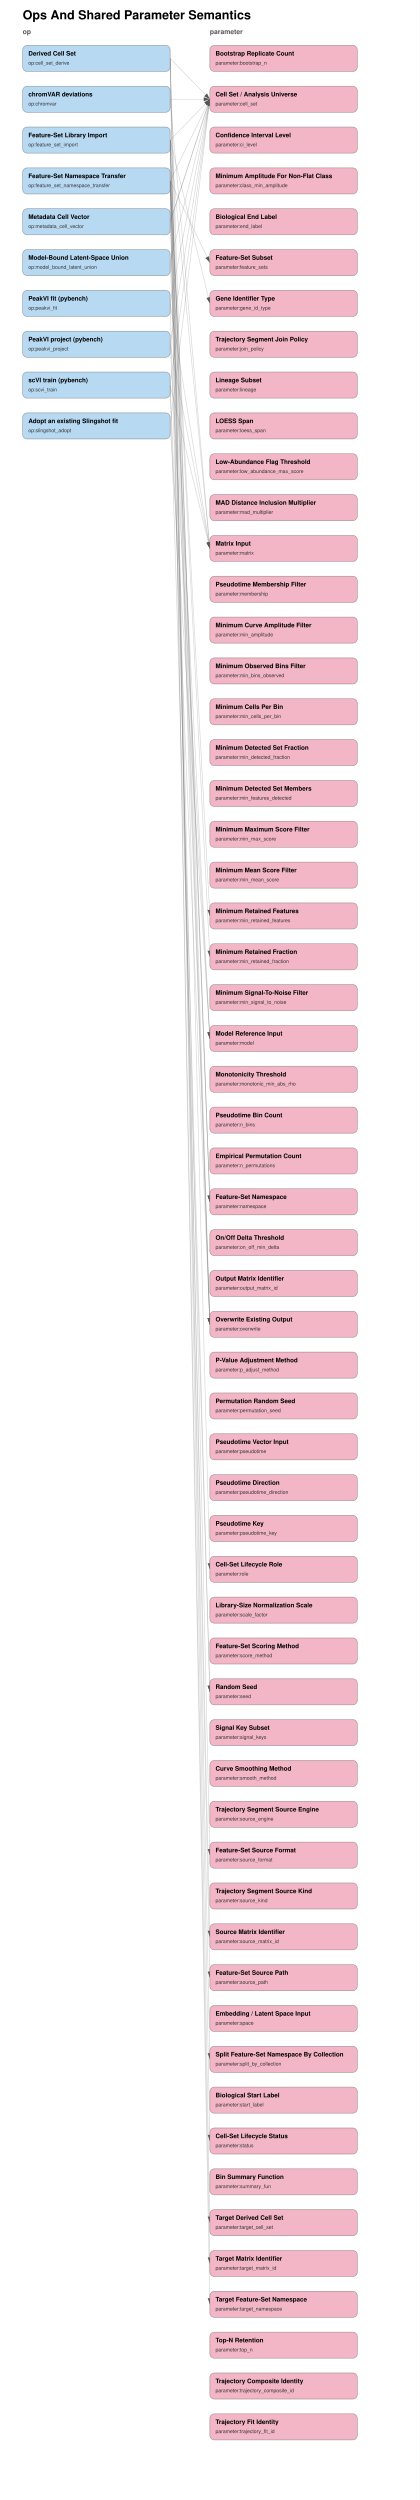
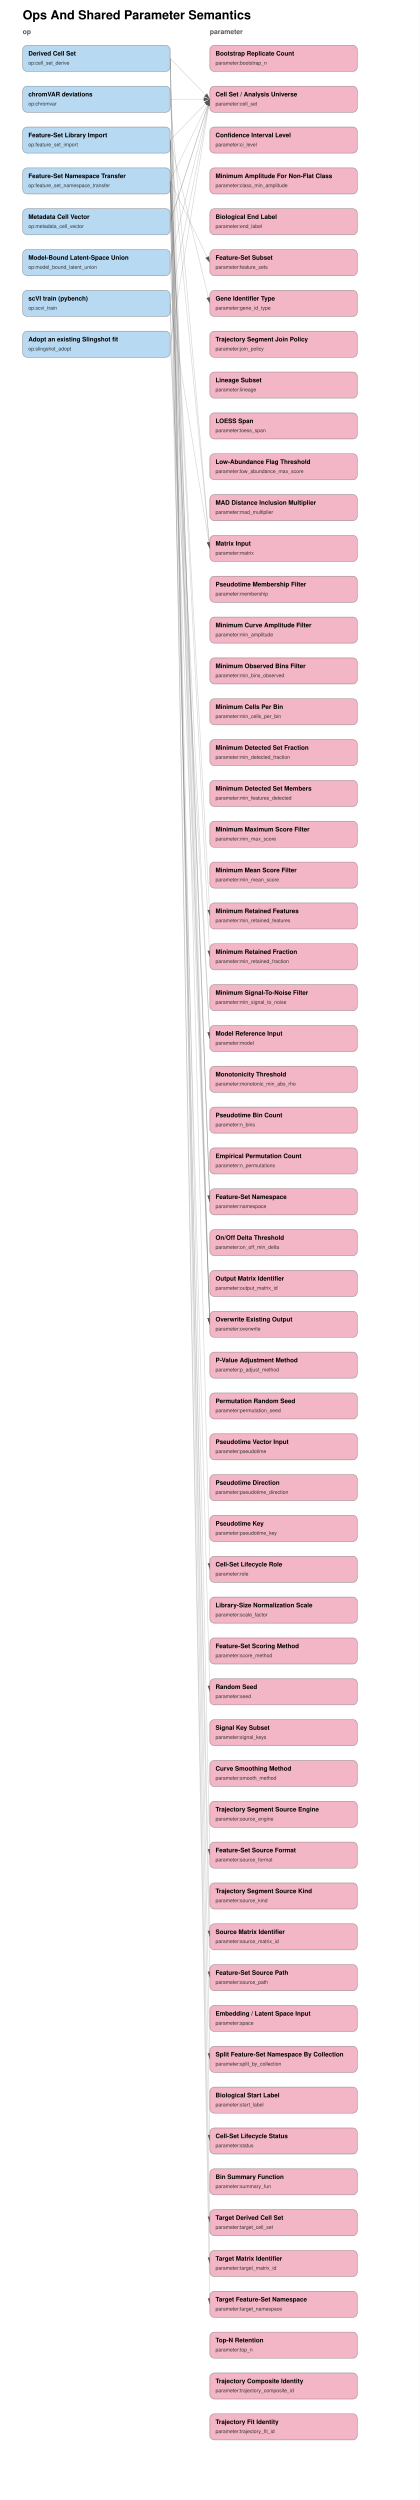
<svg xmlns="http://www.w3.org/2000/svg" width="740" height="4408" viewBox="0 0 740 4408">
  <rect width="100%" height="100%" fill="white" />
  <defs>
    <marker id="arrow" markerWidth="10" markerHeight="10" refX="9" refY="3" orient="auto" markerUnits="strokeWidth">
      <path d="M0,0 L0,6 L9,3 z" fill="#555" />
    </marker>
  </defs>
  <text x="40" y="34" font-family="Helvetica,Arial,sans-serif" font-size="22" font-weight="700">Ops And Shared Parameter Semantics</text>
  <text x="40" y="60" font-family="Helvetica,Arial,sans-serif" font-size="12" font-weight="700" fill="#555">op</text>
  <text x="370" y="60" font-family="Helvetica,Arial,sans-serif" font-size="12" font-weight="700" fill="#555">parameter</text>
  <line x1="300" y1="103" x2="370" y2="175" stroke="#555" stroke-opacity="0.22" stroke-width="1.2" marker-end="url(#arrow)" />
  <line x1="300" y1="103" x2="370" y2="2335" stroke="#555" stroke-opacity="0.22" stroke-width="1.2" marker-end="url(#arrow)" />
  <line x1="300" y1="103" x2="370" y2="2767" stroke="#555" stroke-opacity="0.22" stroke-width="1.2" marker-end="url(#arrow)" />
  <line x1="300" y1="103" x2="370" y2="3775" stroke="#555" stroke-opacity="0.22" stroke-width="1.2" marker-end="url(#arrow)" />
  <line x1="300" y1="103" x2="370" y2="3919" stroke="#555" stroke-opacity="0.22" stroke-width="1.2" marker-end="url(#arrow)" />
  <line x1="300" y1="175" x2="370" y2="175" stroke="#555" stroke-opacity="0.22" stroke-width="1.2" marker-end="url(#arrow)" />
  <line x1="300" y1="175" x2="370" y2="967" stroke="#555" stroke-opacity="0.22" stroke-width="1.2" marker-end="url(#arrow)" />
  <line x1="300" y1="247" x2="370" y2="175" stroke="#555" stroke-opacity="0.22" stroke-width="1.2" marker-end="url(#arrow)" />
  <line x1="300" y1="247" x2="370" y2="535" stroke="#555" stroke-opacity="0.22" stroke-width="1.2" marker-end="url(#arrow)" />
  <line x1="300" y1="247" x2="370" y2="967" stroke="#555" stroke-opacity="0.22" stroke-width="1.2" marker-end="url(#arrow)" />
  <line x1="300" y1="247" x2="370" y2="2119" stroke="#555" stroke-opacity="0.22" stroke-width="1.2" marker-end="url(#arrow)" />
  <line x1="300" y1="247" x2="370" y2="2119" stroke="#555" stroke-opacity="0.22" stroke-width="1.2" marker-end="url(#arrow)" />
  <line x1="300" y1="247" x2="370" y2="2335" stroke="#555" stroke-opacity="0.22" stroke-width="1.2" marker-end="url(#arrow)" />
  <line x1="300" y1="247" x2="370" y2="3271" stroke="#555" stroke-opacity="0.22" stroke-width="1.2" marker-end="url(#arrow)" />
  <line x1="300" y1="247" x2="370" y2="3487" stroke="#555" stroke-opacity="0.22" stroke-width="1.2" marker-end="url(#arrow)" />
  <line x1="300" y1="247" x2="370" y2="3631" stroke="#555" stroke-opacity="0.22" stroke-width="1.2" marker-end="url(#arrow)" />
  <line x1="300" y1="319" x2="370" y2="175" stroke="#555" stroke-opacity="0.22" stroke-width="1.2" marker-end="url(#arrow)" />
  <line x1="300" y1="319" x2="370" y2="463" stroke="#555" stroke-opacity="0.22" stroke-width="1.2" marker-end="url(#arrow)" />
  <line x1="300" y1="319" x2="370" y2="1615" stroke="#555" stroke-opacity="0.22" stroke-width="1.2" marker-end="url(#arrow)" />
  <line x1="300" y1="319" x2="370" y2="1687" stroke="#555" stroke-opacity="0.22" stroke-width="1.2" marker-end="url(#arrow)" />
  <line x1="300" y1="319" x2="370" y2="2119" stroke="#555" stroke-opacity="0.22" stroke-width="1.2" marker-end="url(#arrow)" />
  <line x1="300" y1="319" x2="370" y2="2335" stroke="#555" stroke-opacity="0.22" stroke-width="1.2" marker-end="url(#arrow)" />
  <line x1="300" y1="319" x2="370" y2="3415" stroke="#555" stroke-opacity="0.22" stroke-width="1.2" marker-end="url(#arrow)" />
  <line x1="300" y1="319" x2="370" y2="3991" stroke="#555" stroke-opacity="0.22" stroke-width="1.2" marker-end="url(#arrow)" />
  <line x1="300" y1="319" x2="370" y2="4063" stroke="#555" stroke-opacity="0.22" stroke-width="1.2" marker-end="url(#arrow)" />
  <line x1="300" y1="391" x2="370" y2="175" stroke="#555" stroke-opacity="0.22" stroke-width="1.2" marker-end="url(#arrow)" />
  <line x1="300" y1="391" x2="370" y2="175" stroke="#555" stroke-opacity="0.22" stroke-width="1.2" marker-end="url(#arrow)" />
  <line x1="300" y1="391" x2="370" y2="2335" stroke="#555" stroke-opacity="0.22" stroke-width="1.2" marker-end="url(#arrow)" />
  <line x1="300" y1="463" x2="370" y2="175" stroke="#555" stroke-opacity="0.22" stroke-width="1.2" marker-end="url(#arrow)" />
  <line x1="300" y1="463" x2="370" y2="1831" stroke="#555" stroke-opacity="0.22" stroke-width="1.2" marker-end="url(#arrow)" />
  <line x1="300" y1="535" x2="370" y2="175" stroke="#555" stroke-opacity="0.22" stroke-width="1.2" marker-end="url(#arrow)" />
  <line x1="300" y1="535" x2="370" y2="967" stroke="#555" stroke-opacity="0.22" stroke-width="1.2" marker-end="url(#arrow)" />
+   <line x1="300" y1="535" x2="370" y2="2335" stroke="#555" stroke-opacity="0.22" stroke-width="1.2" marker-end="url(#arrow)" />
  <line x1="300" y1="535" x2="370" y2="2983" stroke="#555" stroke-opacity="0.22" stroke-width="1.2" marker-end="url(#arrow)" />
  <line x1="300" y1="607" x2="370" y2="175" stroke="#555" stroke-opacity="0.22" stroke-width="1.2" marker-end="url(#arrow)" />
-   <line x1="300" y1="607" x2="370" y2="967" stroke="#555" stroke-opacity="0.22" stroke-width="1.2" marker-end="url(#arrow)" />
  <line x1="300" y1="607" x2="370" y2="1831" stroke="#555" stroke-opacity="0.22" stroke-width="1.2" marker-end="url(#arrow)" />
-   <line x1="300" y1="679" x2="370" y2="175" stroke="#555" stroke-opacity="0.22" stroke-width="1.2" marker-end="url(#arrow)" />
-   <line x1="300" y1="679" x2="370" y2="967" stroke="#555" stroke-opacity="0.22" stroke-width="1.2" marker-end="url(#arrow)" />
-   <line x1="300" y1="679" x2="370" y2="2335" stroke="#555" stroke-opacity="0.22" stroke-width="1.2" marker-end="url(#arrow)" />
-   <line x1="300" y1="679" x2="370" y2="2983" stroke="#555" stroke-opacity="0.22" stroke-width="1.2" marker-end="url(#arrow)" />
-   <line x1="300" y1="751" x2="370" y2="175" stroke="#555" stroke-opacity="0.22" stroke-width="1.2" marker-end="url(#arrow)" />
-   <line x1="300" y1="751" x2="370" y2="1831" stroke="#555" stroke-opacity="0.22" stroke-width="1.2" marker-end="url(#arrow)" />
  <g>
    <rect x="40" y="80" width="260" height="46" rx="8" fill="#b7d9f2" stroke="#555" stroke-opacity="0.55" />
    <text x="50" y="98" font-family="Helvetica,Arial,sans-serif" font-size="11" font-weight="700">Derived Cell Set</text>
    <text x="50" y="114" font-family="Helvetica,Arial,sans-serif" font-size="9" fill="#333">op:cell_set_derive</text>
  </g>
  <g>
    <rect x="40" y="152" width="260" height="46" rx="8" fill="#b7d9f2" stroke="#555" stroke-opacity="0.55" />
    <text x="50" y="170" font-family="Helvetica,Arial,sans-serif" font-size="11" font-weight="700">chromVAR deviations</text>
    <text x="50" y="186" font-family="Helvetica,Arial,sans-serif" font-size="9" fill="#333">op:chromvar</text>
  </g>
  <g>
    <rect x="40" y="224" width="260" height="46" rx="8" fill="#b7d9f2" stroke="#555" stroke-opacity="0.55" />
    <text x="50" y="242" font-family="Helvetica,Arial,sans-serif" font-size="11" font-weight="700">Feature-Set Library Import</text>
    <text x="50" y="258" font-family="Helvetica,Arial,sans-serif" font-size="9" fill="#333">op:feature_set_import</text>
  </g>
  <g>
    <rect x="40" y="296" width="260" height="46" rx="8" fill="#b7d9f2" stroke="#555" stroke-opacity="0.55" />
    <text x="50" y="314" font-family="Helvetica,Arial,sans-serif" font-size="11" font-weight="700">Feature-Set Namespace Transfer</text>
    <text x="50" y="330" font-family="Helvetica,Arial,sans-serif" font-size="9" fill="#333">op:feature_set_namespace_transfer</text>
  </g>
  <g>
    <rect x="40" y="368" width="260" height="46" rx="8" fill="#b7d9f2" stroke="#555" stroke-opacity="0.55" />
    <text x="50" y="386" font-family="Helvetica,Arial,sans-serif" font-size="11" font-weight="700">Metadata Cell Vector</text>
    <text x="50" y="402" font-family="Helvetica,Arial,sans-serif" font-size="9" fill="#333">op:metadata_cell_vector</text>
  </g>
  <g>
    <rect x="40" y="440" width="260" height="46" rx="8" fill="#b7d9f2" stroke="#555" stroke-opacity="0.55" />
    <text x="50" y="458" font-family="Helvetica,Arial,sans-serif" font-size="11" font-weight="700">Model-Bound Latent-Space Union</text>
    <text x="50" y="474" font-family="Helvetica,Arial,sans-serif" font-size="9" fill="#333">op:model_bound_latent_union</text>
  </g>
  <g>
    <rect x="40" y="512" width="260" height="46" rx="8" fill="#b7d9f2" stroke="#555" stroke-opacity="0.55" />
-     <text x="50" y="530" font-family="Helvetica,Arial,sans-serif" font-size="11" font-weight="700">PeakVI fit (pybench)</text>
-     <text x="50" y="546" font-family="Helvetica,Arial,sans-serif" font-size="9" fill="#333">op:peakvi_fit</text>
+     <text x="50" y="530" font-family="Helvetica,Arial,sans-serif" font-size="11" font-weight="700">scVI train (pybench)</text>
+     <text x="50" y="546" font-family="Helvetica,Arial,sans-serif" font-size="9" fill="#333">op:scvi_train</text>
  </g>
  <g>
    <rect x="40" y="584" width="260" height="46" rx="8" fill="#b7d9f2" stroke="#555" stroke-opacity="0.55" />
-     <text x="50" y="602" font-family="Helvetica,Arial,sans-serif" font-size="11" font-weight="700">PeakVI project (pybench)</text>
-     <text x="50" y="618" font-family="Helvetica,Arial,sans-serif" font-size="9" fill="#333">op:peakvi_project</text>
-   </g>
-   <g>
-     <rect x="40" y="656" width="260" height="46" rx="8" fill="#b7d9f2" stroke="#555" stroke-opacity="0.55" />
-     <text x="50" y="674" font-family="Helvetica,Arial,sans-serif" font-size="11" font-weight="700">scVI train (pybench)</text>
-     <text x="50" y="690" font-family="Helvetica,Arial,sans-serif" font-size="9" fill="#333">op:scvi_train</text>
-   </g>
-   <g>
-     <rect x="40" y="728" width="260" height="46" rx="8" fill="#b7d9f2" stroke="#555" stroke-opacity="0.55" />
-     <text x="50" y="746" font-family="Helvetica,Arial,sans-serif" font-size="11" font-weight="700">Adopt an existing Slingshot fit</text>
-     <text x="50" y="762" font-family="Helvetica,Arial,sans-serif" font-size="9" fill="#333">op:slingshot_adopt</text>
+     <text x="50" y="602" font-family="Helvetica,Arial,sans-serif" font-size="11" font-weight="700">Adopt an existing Slingshot fit</text>
+     <text x="50" y="618" font-family="Helvetica,Arial,sans-serif" font-size="9" fill="#333">op:slingshot_adopt</text>
  </g>
  <g>
    <rect x="370" y="80" width="260" height="46" rx="8" fill="#f3b6c6" stroke="#555" stroke-opacity="0.55" />
    <text x="380" y="98" font-family="Helvetica,Arial,sans-serif" font-size="11" font-weight="700">Bootstrap Replicate Count</text>
    <text x="380" y="114" font-family="Helvetica,Arial,sans-serif" font-size="9" fill="#333">parameter:bootstrap_n</text>
  </g>
  <g>
    <rect x="370" y="152" width="260" height="46" rx="8" fill="#f3b6c6" stroke="#555" stroke-opacity="0.55" />
    <text x="380" y="170" font-family="Helvetica,Arial,sans-serif" font-size="11" font-weight="700">Cell Set / Analysis Universe</text>
    <text x="380" y="186" font-family="Helvetica,Arial,sans-serif" font-size="9" fill="#333">parameter:cell_set</text>
  </g>
  <g>
    <rect x="370" y="224" width="260" height="46" rx="8" fill="#f3b6c6" stroke="#555" stroke-opacity="0.55" />
    <text x="380" y="242" font-family="Helvetica,Arial,sans-serif" font-size="11" font-weight="700">Confidence Interval Level</text>
    <text x="380" y="258" font-family="Helvetica,Arial,sans-serif" font-size="9" fill="#333">parameter:ci_level</text>
  </g>
  <g>
    <rect x="370" y="296" width="260" height="46" rx="8" fill="#f3b6c6" stroke="#555" stroke-opacity="0.55" />
    <text x="380" y="314" font-family="Helvetica,Arial,sans-serif" font-size="11" font-weight="700">Minimum Amplitude For Non-Flat Class</text>
    <text x="380" y="330" font-family="Helvetica,Arial,sans-serif" font-size="9" fill="#333">parameter:class_min_amplitude</text>
  </g>
  <g>
    <rect x="370" y="368" width="260" height="46" rx="8" fill="#f3b6c6" stroke="#555" stroke-opacity="0.55" />
    <text x="380" y="386" font-family="Helvetica,Arial,sans-serif" font-size="11" font-weight="700">Biological End Label</text>
    <text x="380" y="402" font-family="Helvetica,Arial,sans-serif" font-size="9" fill="#333">parameter:end_label</text>
  </g>
  <g>
    <rect x="370" y="440" width="260" height="46" rx="8" fill="#f3b6c6" stroke="#555" stroke-opacity="0.55" />
    <text x="380" y="458" font-family="Helvetica,Arial,sans-serif" font-size="11" font-weight="700">Feature-Set Subset</text>
    <text x="380" y="474" font-family="Helvetica,Arial,sans-serif" font-size="9" fill="#333">parameter:feature_sets</text>
  </g>
  <g>
    <rect x="370" y="512" width="260" height="46" rx="8" fill="#f3b6c6" stroke="#555" stroke-opacity="0.55" />
    <text x="380" y="530" font-family="Helvetica,Arial,sans-serif" font-size="11" font-weight="700">Gene Identifier Type</text>
    <text x="380" y="546" font-family="Helvetica,Arial,sans-serif" font-size="9" fill="#333">parameter:gene_id_type</text>
  </g>
  <g>
    <rect x="370" y="584" width="260" height="46" rx="8" fill="#f3b6c6" stroke="#555" stroke-opacity="0.55" />
    <text x="380" y="602" font-family="Helvetica,Arial,sans-serif" font-size="11" font-weight="700">Trajectory Segment Join Policy</text>
    <text x="380" y="618" font-family="Helvetica,Arial,sans-serif" font-size="9" fill="#333">parameter:join_policy</text>
  </g>
  <g>
    <rect x="370" y="656" width="260" height="46" rx="8" fill="#f3b6c6" stroke="#555" stroke-opacity="0.55" />
    <text x="380" y="674" font-family="Helvetica,Arial,sans-serif" font-size="11" font-weight="700">Lineage Subset</text>
    <text x="380" y="690" font-family="Helvetica,Arial,sans-serif" font-size="9" fill="#333">parameter:lineage</text>
  </g>
  <g>
    <rect x="370" y="728" width="260" height="46" rx="8" fill="#f3b6c6" stroke="#555" stroke-opacity="0.55" />
    <text x="380" y="746" font-family="Helvetica,Arial,sans-serif" font-size="11" font-weight="700">LOESS Span</text>
    <text x="380" y="762" font-family="Helvetica,Arial,sans-serif" font-size="9" fill="#333">parameter:loess_span</text>
  </g>
  <g>
    <rect x="370" y="800" width="260" height="46" rx="8" fill="#f3b6c6" stroke="#555" stroke-opacity="0.55" />
    <text x="380" y="818" font-family="Helvetica,Arial,sans-serif" font-size="11" font-weight="700">Low-Abundance Flag Threshold</text>
    <text x="380" y="834" font-family="Helvetica,Arial,sans-serif" font-size="9" fill="#333">parameter:low_abundance_max_score</text>
  </g>
  <g>
    <rect x="370" y="872" width="260" height="46" rx="8" fill="#f3b6c6" stroke="#555" stroke-opacity="0.55" />
    <text x="380" y="890" font-family="Helvetica,Arial,sans-serif" font-size="11" font-weight="700">MAD Distance Inclusion Multiplier</text>
    <text x="380" y="906" font-family="Helvetica,Arial,sans-serif" font-size="9" fill="#333">parameter:mad_multiplier</text>
  </g>
  <g>
    <rect x="370" y="944" width="260" height="46" rx="8" fill="#f3b6c6" stroke="#555" stroke-opacity="0.55" />
    <text x="380" y="962" font-family="Helvetica,Arial,sans-serif" font-size="11" font-weight="700">Matrix Input</text>
    <text x="380" y="978" font-family="Helvetica,Arial,sans-serif" font-size="9" fill="#333">parameter:matrix</text>
  </g>
  <g>
    <rect x="370" y="1016" width="260" height="46" rx="8" fill="#f3b6c6" stroke="#555" stroke-opacity="0.55" />
    <text x="380" y="1034" font-family="Helvetica,Arial,sans-serif" font-size="11" font-weight="700">Pseudotime Membership Filter</text>
    <text x="380" y="1050" font-family="Helvetica,Arial,sans-serif" font-size="9" fill="#333">parameter:membership</text>
  </g>
  <g>
    <rect x="370" y="1088" width="260" height="46" rx="8" fill="#f3b6c6" stroke="#555" stroke-opacity="0.55" />
    <text x="380" y="1106" font-family="Helvetica,Arial,sans-serif" font-size="11" font-weight="700">Minimum Curve Amplitude Filter</text>
    <text x="380" y="1122" font-family="Helvetica,Arial,sans-serif" font-size="9" fill="#333">parameter:min_amplitude</text>
  </g>
  <g>
    <rect x="370" y="1160" width="260" height="46" rx="8" fill="#f3b6c6" stroke="#555" stroke-opacity="0.55" />
    <text x="380" y="1178" font-family="Helvetica,Arial,sans-serif" font-size="11" font-weight="700">Minimum Observed Bins Filter</text>
    <text x="380" y="1194" font-family="Helvetica,Arial,sans-serif" font-size="9" fill="#333">parameter:min_bins_observed</text>
  </g>
  <g>
    <rect x="370" y="1232" width="260" height="46" rx="8" fill="#f3b6c6" stroke="#555" stroke-opacity="0.55" />
    <text x="380" y="1250" font-family="Helvetica,Arial,sans-serif" font-size="11" font-weight="700">Minimum Cells Per Bin</text>
    <text x="380" y="1266" font-family="Helvetica,Arial,sans-serif" font-size="9" fill="#333">parameter:min_cells_per_bin</text>
  </g>
  <g>
    <rect x="370" y="1304" width="260" height="46" rx="8" fill="#f3b6c6" stroke="#555" stroke-opacity="0.55" />
    <text x="380" y="1322" font-family="Helvetica,Arial,sans-serif" font-size="11" font-weight="700">Minimum Detected Set Fraction</text>
    <text x="380" y="1338" font-family="Helvetica,Arial,sans-serif" font-size="9" fill="#333">parameter:min_detected_fraction</text>
  </g>
  <g>
    <rect x="370" y="1376" width="260" height="46" rx="8" fill="#f3b6c6" stroke="#555" stroke-opacity="0.55" />
    <text x="380" y="1394" font-family="Helvetica,Arial,sans-serif" font-size="11" font-weight="700">Minimum Detected Set Members</text>
    <text x="380" y="1410" font-family="Helvetica,Arial,sans-serif" font-size="9" fill="#333">parameter:min_features_detected</text>
  </g>
  <g>
    <rect x="370" y="1448" width="260" height="46" rx="8" fill="#f3b6c6" stroke="#555" stroke-opacity="0.55" />
    <text x="380" y="1466" font-family="Helvetica,Arial,sans-serif" font-size="11" font-weight="700">Minimum Maximum Score Filter</text>
    <text x="380" y="1482" font-family="Helvetica,Arial,sans-serif" font-size="9" fill="#333">parameter:min_max_score</text>
  </g>
  <g>
    <rect x="370" y="1520" width="260" height="46" rx="8" fill="#f3b6c6" stroke="#555" stroke-opacity="0.55" />
    <text x="380" y="1538" font-family="Helvetica,Arial,sans-serif" font-size="11" font-weight="700">Minimum Mean Score Filter</text>
    <text x="380" y="1554" font-family="Helvetica,Arial,sans-serif" font-size="9" fill="#333">parameter:min_mean_score</text>
  </g>
  <g>
    <rect x="370" y="1592" width="260" height="46" rx="8" fill="#f3b6c6" stroke="#555" stroke-opacity="0.55" />
    <text x="380" y="1610" font-family="Helvetica,Arial,sans-serif" font-size="11" font-weight="700">Minimum Retained Features</text>
    <text x="380" y="1626" font-family="Helvetica,Arial,sans-serif" font-size="9" fill="#333">parameter:min_retained_features</text>
  </g>
  <g>
    <rect x="370" y="1664" width="260" height="46" rx="8" fill="#f3b6c6" stroke="#555" stroke-opacity="0.55" />
    <text x="380" y="1682" font-family="Helvetica,Arial,sans-serif" font-size="11" font-weight="700">Minimum Retained Fraction</text>
    <text x="380" y="1698" font-family="Helvetica,Arial,sans-serif" font-size="9" fill="#333">parameter:min_retained_fraction</text>
  </g>
  <g>
    <rect x="370" y="1736" width="260" height="46" rx="8" fill="#f3b6c6" stroke="#555" stroke-opacity="0.55" />
    <text x="380" y="1754" font-family="Helvetica,Arial,sans-serif" font-size="11" font-weight="700">Minimum Signal-To-Noise Filter</text>
    <text x="380" y="1770" font-family="Helvetica,Arial,sans-serif" font-size="9" fill="#333">parameter:min_signal_to_noise</text>
  </g>
  <g>
    <rect x="370" y="1808" width="260" height="46" rx="8" fill="#f3b6c6" stroke="#555" stroke-opacity="0.55" />
    <text x="380" y="1826" font-family="Helvetica,Arial,sans-serif" font-size="11" font-weight="700">Model Reference Input</text>
    <text x="380" y="1842" font-family="Helvetica,Arial,sans-serif" font-size="9" fill="#333">parameter:model</text>
  </g>
  <g>
    <rect x="370" y="1880" width="260" height="46" rx="8" fill="#f3b6c6" stroke="#555" stroke-opacity="0.55" />
    <text x="380" y="1898" font-family="Helvetica,Arial,sans-serif" font-size="11" font-weight="700">Monotonicity Threshold</text>
    <text x="380" y="1914" font-family="Helvetica,Arial,sans-serif" font-size="9" fill="#333">parameter:monotonic_min_abs_rho</text>
  </g>
  <g>
    <rect x="370" y="1952" width="260" height="46" rx="8" fill="#f3b6c6" stroke="#555" stroke-opacity="0.55" />
    <text x="380" y="1970" font-family="Helvetica,Arial,sans-serif" font-size="11" font-weight="700">Pseudotime Bin Count</text>
    <text x="380" y="1986" font-family="Helvetica,Arial,sans-serif" font-size="9" fill="#333">parameter:n_bins</text>
  </g>
  <g>
    <rect x="370" y="2024" width="260" height="46" rx="8" fill="#f3b6c6" stroke="#555" stroke-opacity="0.55" />
    <text x="380" y="2042" font-family="Helvetica,Arial,sans-serif" font-size="11" font-weight="700">Empirical Permutation Count</text>
    <text x="380" y="2058" font-family="Helvetica,Arial,sans-serif" font-size="9" fill="#333">parameter:n_permutations</text>
  </g>
  <g>
    <rect x="370" y="2096" width="260" height="46" rx="8" fill="#f3b6c6" stroke="#555" stroke-opacity="0.55" />
    <text x="380" y="2114" font-family="Helvetica,Arial,sans-serif" font-size="11" font-weight="700">Feature-Set Namespace</text>
    <text x="380" y="2130" font-family="Helvetica,Arial,sans-serif" font-size="9" fill="#333">parameter:namespace</text>
  </g>
  <g>
    <rect x="370" y="2168" width="260" height="46" rx="8" fill="#f3b6c6" stroke="#555" stroke-opacity="0.55" />
    <text x="380" y="2186" font-family="Helvetica,Arial,sans-serif" font-size="11" font-weight="700">On/Off Delta Threshold</text>
    <text x="380" y="2202" font-family="Helvetica,Arial,sans-serif" font-size="9" fill="#333">parameter:on_off_min_delta</text>
  </g>
  <g>
    <rect x="370" y="2240" width="260" height="46" rx="8" fill="#f3b6c6" stroke="#555" stroke-opacity="0.55" />
    <text x="380" y="2258" font-family="Helvetica,Arial,sans-serif" font-size="11" font-weight="700">Output Matrix Identifier</text>
    <text x="380" y="2274" font-family="Helvetica,Arial,sans-serif" font-size="9" fill="#333">parameter:output_matrix_id</text>
  </g>
  <g>
    <rect x="370" y="2312" width="260" height="46" rx="8" fill="#f3b6c6" stroke="#555" stroke-opacity="0.55" />
    <text x="380" y="2330" font-family="Helvetica,Arial,sans-serif" font-size="11" font-weight="700">Overwrite Existing Output</text>
    <text x="380" y="2346" font-family="Helvetica,Arial,sans-serif" font-size="9" fill="#333">parameter:overwrite</text>
  </g>
  <g>
    <rect x="370" y="2384" width="260" height="46" rx="8" fill="#f3b6c6" stroke="#555" stroke-opacity="0.55" />
    <text x="380" y="2402" font-family="Helvetica,Arial,sans-serif" font-size="11" font-weight="700">P-Value Adjustment Method</text>
    <text x="380" y="2418" font-family="Helvetica,Arial,sans-serif" font-size="9" fill="#333">parameter:p_adjust_method</text>
  </g>
  <g>
    <rect x="370" y="2456" width="260" height="46" rx="8" fill="#f3b6c6" stroke="#555" stroke-opacity="0.55" />
    <text x="380" y="2474" font-family="Helvetica,Arial,sans-serif" font-size="11" font-weight="700">Permutation Random Seed</text>
    <text x="380" y="2490" font-family="Helvetica,Arial,sans-serif" font-size="9" fill="#333">parameter:permutation_seed</text>
  </g>
  <g>
    <rect x="370" y="2528" width="260" height="46" rx="8" fill="#f3b6c6" stroke="#555" stroke-opacity="0.55" />
    <text x="380" y="2546" font-family="Helvetica,Arial,sans-serif" font-size="11" font-weight="700">Pseudotime Vector Input</text>
    <text x="380" y="2562" font-family="Helvetica,Arial,sans-serif" font-size="9" fill="#333">parameter:pseudotime</text>
  </g>
  <g>
    <rect x="370" y="2600" width="260" height="46" rx="8" fill="#f3b6c6" stroke="#555" stroke-opacity="0.55" />
    <text x="380" y="2618" font-family="Helvetica,Arial,sans-serif" font-size="11" font-weight="700">Pseudotime Direction</text>
    <text x="380" y="2634" font-family="Helvetica,Arial,sans-serif" font-size="9" fill="#333">parameter:pseudotime_direction</text>
  </g>
  <g>
    <rect x="370" y="2672" width="260" height="46" rx="8" fill="#f3b6c6" stroke="#555" stroke-opacity="0.55" />
    <text x="380" y="2690" font-family="Helvetica,Arial,sans-serif" font-size="11" font-weight="700">Pseudotime Key</text>
    <text x="380" y="2706" font-family="Helvetica,Arial,sans-serif" font-size="9" fill="#333">parameter:pseudotime_key</text>
  </g>
  <g>
    <rect x="370" y="2744" width="260" height="46" rx="8" fill="#f3b6c6" stroke="#555" stroke-opacity="0.55" />
    <text x="380" y="2762" font-family="Helvetica,Arial,sans-serif" font-size="11" font-weight="700">Cell-Set Lifecycle Role</text>
    <text x="380" y="2778" font-family="Helvetica,Arial,sans-serif" font-size="9" fill="#333">parameter:role</text>
  </g>
  <g>
    <rect x="370" y="2816" width="260" height="46" rx="8" fill="#f3b6c6" stroke="#555" stroke-opacity="0.55" />
    <text x="380" y="2834" font-family="Helvetica,Arial,sans-serif" font-size="11" font-weight="700">Library-Size Normalization Scale</text>
    <text x="380" y="2850" font-family="Helvetica,Arial,sans-serif" font-size="9" fill="#333">parameter:scale_factor</text>
  </g>
  <g>
    <rect x="370" y="2888" width="260" height="46" rx="8" fill="#f3b6c6" stroke="#555" stroke-opacity="0.55" />
    <text x="380" y="2906" font-family="Helvetica,Arial,sans-serif" font-size="11" font-weight="700">Feature-Set Scoring Method</text>
    <text x="380" y="2922" font-family="Helvetica,Arial,sans-serif" font-size="9" fill="#333">parameter:score_method</text>
  </g>
  <g>
    <rect x="370" y="2960" width="260" height="46" rx="8" fill="#f3b6c6" stroke="#555" stroke-opacity="0.55" />
    <text x="380" y="2978" font-family="Helvetica,Arial,sans-serif" font-size="11" font-weight="700">Random Seed</text>
    <text x="380" y="2994" font-family="Helvetica,Arial,sans-serif" font-size="9" fill="#333">parameter:seed</text>
  </g>
  <g>
    <rect x="370" y="3032" width="260" height="46" rx="8" fill="#f3b6c6" stroke="#555" stroke-opacity="0.55" />
    <text x="380" y="3050" font-family="Helvetica,Arial,sans-serif" font-size="11" font-weight="700">Signal Key Subset</text>
    <text x="380" y="3066" font-family="Helvetica,Arial,sans-serif" font-size="9" fill="#333">parameter:signal_keys</text>
  </g>
  <g>
    <rect x="370" y="3104" width="260" height="46" rx="8" fill="#f3b6c6" stroke="#555" stroke-opacity="0.55" />
    <text x="380" y="3122" font-family="Helvetica,Arial,sans-serif" font-size="11" font-weight="700">Curve Smoothing Method</text>
    <text x="380" y="3138" font-family="Helvetica,Arial,sans-serif" font-size="9" fill="#333">parameter:smooth_method</text>
  </g>
  <g>
    <rect x="370" y="3176" width="260" height="46" rx="8" fill="#f3b6c6" stroke="#555" stroke-opacity="0.55" />
    <text x="380" y="3194" font-family="Helvetica,Arial,sans-serif" font-size="11" font-weight="700">Trajectory Segment Source Engine</text>
    <text x="380" y="3210" font-family="Helvetica,Arial,sans-serif" font-size="9" fill="#333">parameter:source_engine</text>
  </g>
  <g>
    <rect x="370" y="3248" width="260" height="46" rx="8" fill="#f3b6c6" stroke="#555" stroke-opacity="0.55" />
    <text x="380" y="3266" font-family="Helvetica,Arial,sans-serif" font-size="11" font-weight="700">Feature-Set Source Format</text>
    <text x="380" y="3282" font-family="Helvetica,Arial,sans-serif" font-size="9" fill="#333">parameter:source_format</text>
  </g>
  <g>
    <rect x="370" y="3320" width="260" height="46" rx="8" fill="#f3b6c6" stroke="#555" stroke-opacity="0.55" />
    <text x="380" y="3338" font-family="Helvetica,Arial,sans-serif" font-size="11" font-weight="700">Trajectory Segment Source Kind</text>
    <text x="380" y="3354" font-family="Helvetica,Arial,sans-serif" font-size="9" fill="#333">parameter:source_kind</text>
  </g>
  <g>
    <rect x="370" y="3392" width="260" height="46" rx="8" fill="#f3b6c6" stroke="#555" stroke-opacity="0.55" />
    <text x="380" y="3410" font-family="Helvetica,Arial,sans-serif" font-size="11" font-weight="700">Source Matrix Identifier</text>
    <text x="380" y="3426" font-family="Helvetica,Arial,sans-serif" font-size="9" fill="#333">parameter:source_matrix_id</text>
  </g>
  <g>
    <rect x="370" y="3464" width="260" height="46" rx="8" fill="#f3b6c6" stroke="#555" stroke-opacity="0.55" />
    <text x="380" y="3482" font-family="Helvetica,Arial,sans-serif" font-size="11" font-weight="700">Feature-Set Source Path</text>
    <text x="380" y="3498" font-family="Helvetica,Arial,sans-serif" font-size="9" fill="#333">parameter:source_path</text>
  </g>
  <g>
    <rect x="370" y="3536" width="260" height="46" rx="8" fill="#f3b6c6" stroke="#555" stroke-opacity="0.55" />
    <text x="380" y="3554" font-family="Helvetica,Arial,sans-serif" font-size="11" font-weight="700">Embedding / Latent Space Input</text>
    <text x="380" y="3570" font-family="Helvetica,Arial,sans-serif" font-size="9" fill="#333">parameter:space</text>
  </g>
  <g>
    <rect x="370" y="3608" width="260" height="46" rx="8" fill="#f3b6c6" stroke="#555" stroke-opacity="0.55" />
    <text x="380" y="3626" font-family="Helvetica,Arial,sans-serif" font-size="11" font-weight="700">Split Feature-Set Namespace By Collection</text>
    <text x="380" y="3642" font-family="Helvetica,Arial,sans-serif" font-size="9" fill="#333">parameter:split_by_collection</text>
  </g>
  <g>
    <rect x="370" y="3680" width="260" height="46" rx="8" fill="#f3b6c6" stroke="#555" stroke-opacity="0.55" />
    <text x="380" y="3698" font-family="Helvetica,Arial,sans-serif" font-size="11" font-weight="700">Biological Start Label</text>
    <text x="380" y="3714" font-family="Helvetica,Arial,sans-serif" font-size="9" fill="#333">parameter:start_label</text>
  </g>
  <g>
    <rect x="370" y="3752" width="260" height="46" rx="8" fill="#f3b6c6" stroke="#555" stroke-opacity="0.55" />
    <text x="380" y="3770" font-family="Helvetica,Arial,sans-serif" font-size="11" font-weight="700">Cell-Set Lifecycle Status</text>
    <text x="380" y="3786" font-family="Helvetica,Arial,sans-serif" font-size="9" fill="#333">parameter:status</text>
  </g>
  <g>
    <rect x="370" y="3824" width="260" height="46" rx="8" fill="#f3b6c6" stroke="#555" stroke-opacity="0.55" />
    <text x="380" y="3842" font-family="Helvetica,Arial,sans-serif" font-size="11" font-weight="700">Bin Summary Function</text>
    <text x="380" y="3858" font-family="Helvetica,Arial,sans-serif" font-size="9" fill="#333">parameter:summary_fun</text>
  </g>
  <g>
    <rect x="370" y="3896" width="260" height="46" rx="8" fill="#f3b6c6" stroke="#555" stroke-opacity="0.55" />
    <text x="380" y="3914" font-family="Helvetica,Arial,sans-serif" font-size="11" font-weight="700">Target Derived Cell Set</text>
    <text x="380" y="3930" font-family="Helvetica,Arial,sans-serif" font-size="9" fill="#333">parameter:target_cell_set</text>
  </g>
  <g>
    <rect x="370" y="3968" width="260" height="46" rx="8" fill="#f3b6c6" stroke="#555" stroke-opacity="0.55" />
    <text x="380" y="3986" font-family="Helvetica,Arial,sans-serif" font-size="11" font-weight="700">Target Matrix Identifier</text>
    <text x="380" y="4002" font-family="Helvetica,Arial,sans-serif" font-size="9" fill="#333">parameter:target_matrix_id</text>
  </g>
  <g>
    <rect x="370" y="4040" width="260" height="46" rx="8" fill="#f3b6c6" stroke="#555" stroke-opacity="0.55" />
    <text x="380" y="4058" font-family="Helvetica,Arial,sans-serif" font-size="11" font-weight="700">Target Feature-Set Namespace</text>
    <text x="380" y="4074" font-family="Helvetica,Arial,sans-serif" font-size="9" fill="#333">parameter:target_namespace</text>
  </g>
  <g>
    <rect x="370" y="4112" width="260" height="46" rx="8" fill="#f3b6c6" stroke="#555" stroke-opacity="0.55" />
    <text x="380" y="4130" font-family="Helvetica,Arial,sans-serif" font-size="11" font-weight="700">Top-N Retention</text>
    <text x="380" y="4146" font-family="Helvetica,Arial,sans-serif" font-size="9" fill="#333">parameter:top_n</text>
  </g>
  <g>
    <rect x="370" y="4184" width="260" height="46" rx="8" fill="#f3b6c6" stroke="#555" stroke-opacity="0.55" />
    <text x="380" y="4202" font-family="Helvetica,Arial,sans-serif" font-size="11" font-weight="700">Trajectory Composite Identity</text>
    <text x="380" y="4218" font-family="Helvetica,Arial,sans-serif" font-size="9" fill="#333">parameter:trajectory_composite_id</text>
  </g>
  <g>
    <rect x="370" y="4256" width="260" height="46" rx="8" fill="#f3b6c6" stroke="#555" stroke-opacity="0.55" />
    <text x="380" y="4274" font-family="Helvetica,Arial,sans-serif" font-size="11" font-weight="700">Trajectory Fit Identity</text>
    <text x="380" y="4290" font-family="Helvetica,Arial,sans-serif" font-size="9" fill="#333">parameter:trajectory_fit_id</text>
  </g>
</svg>
